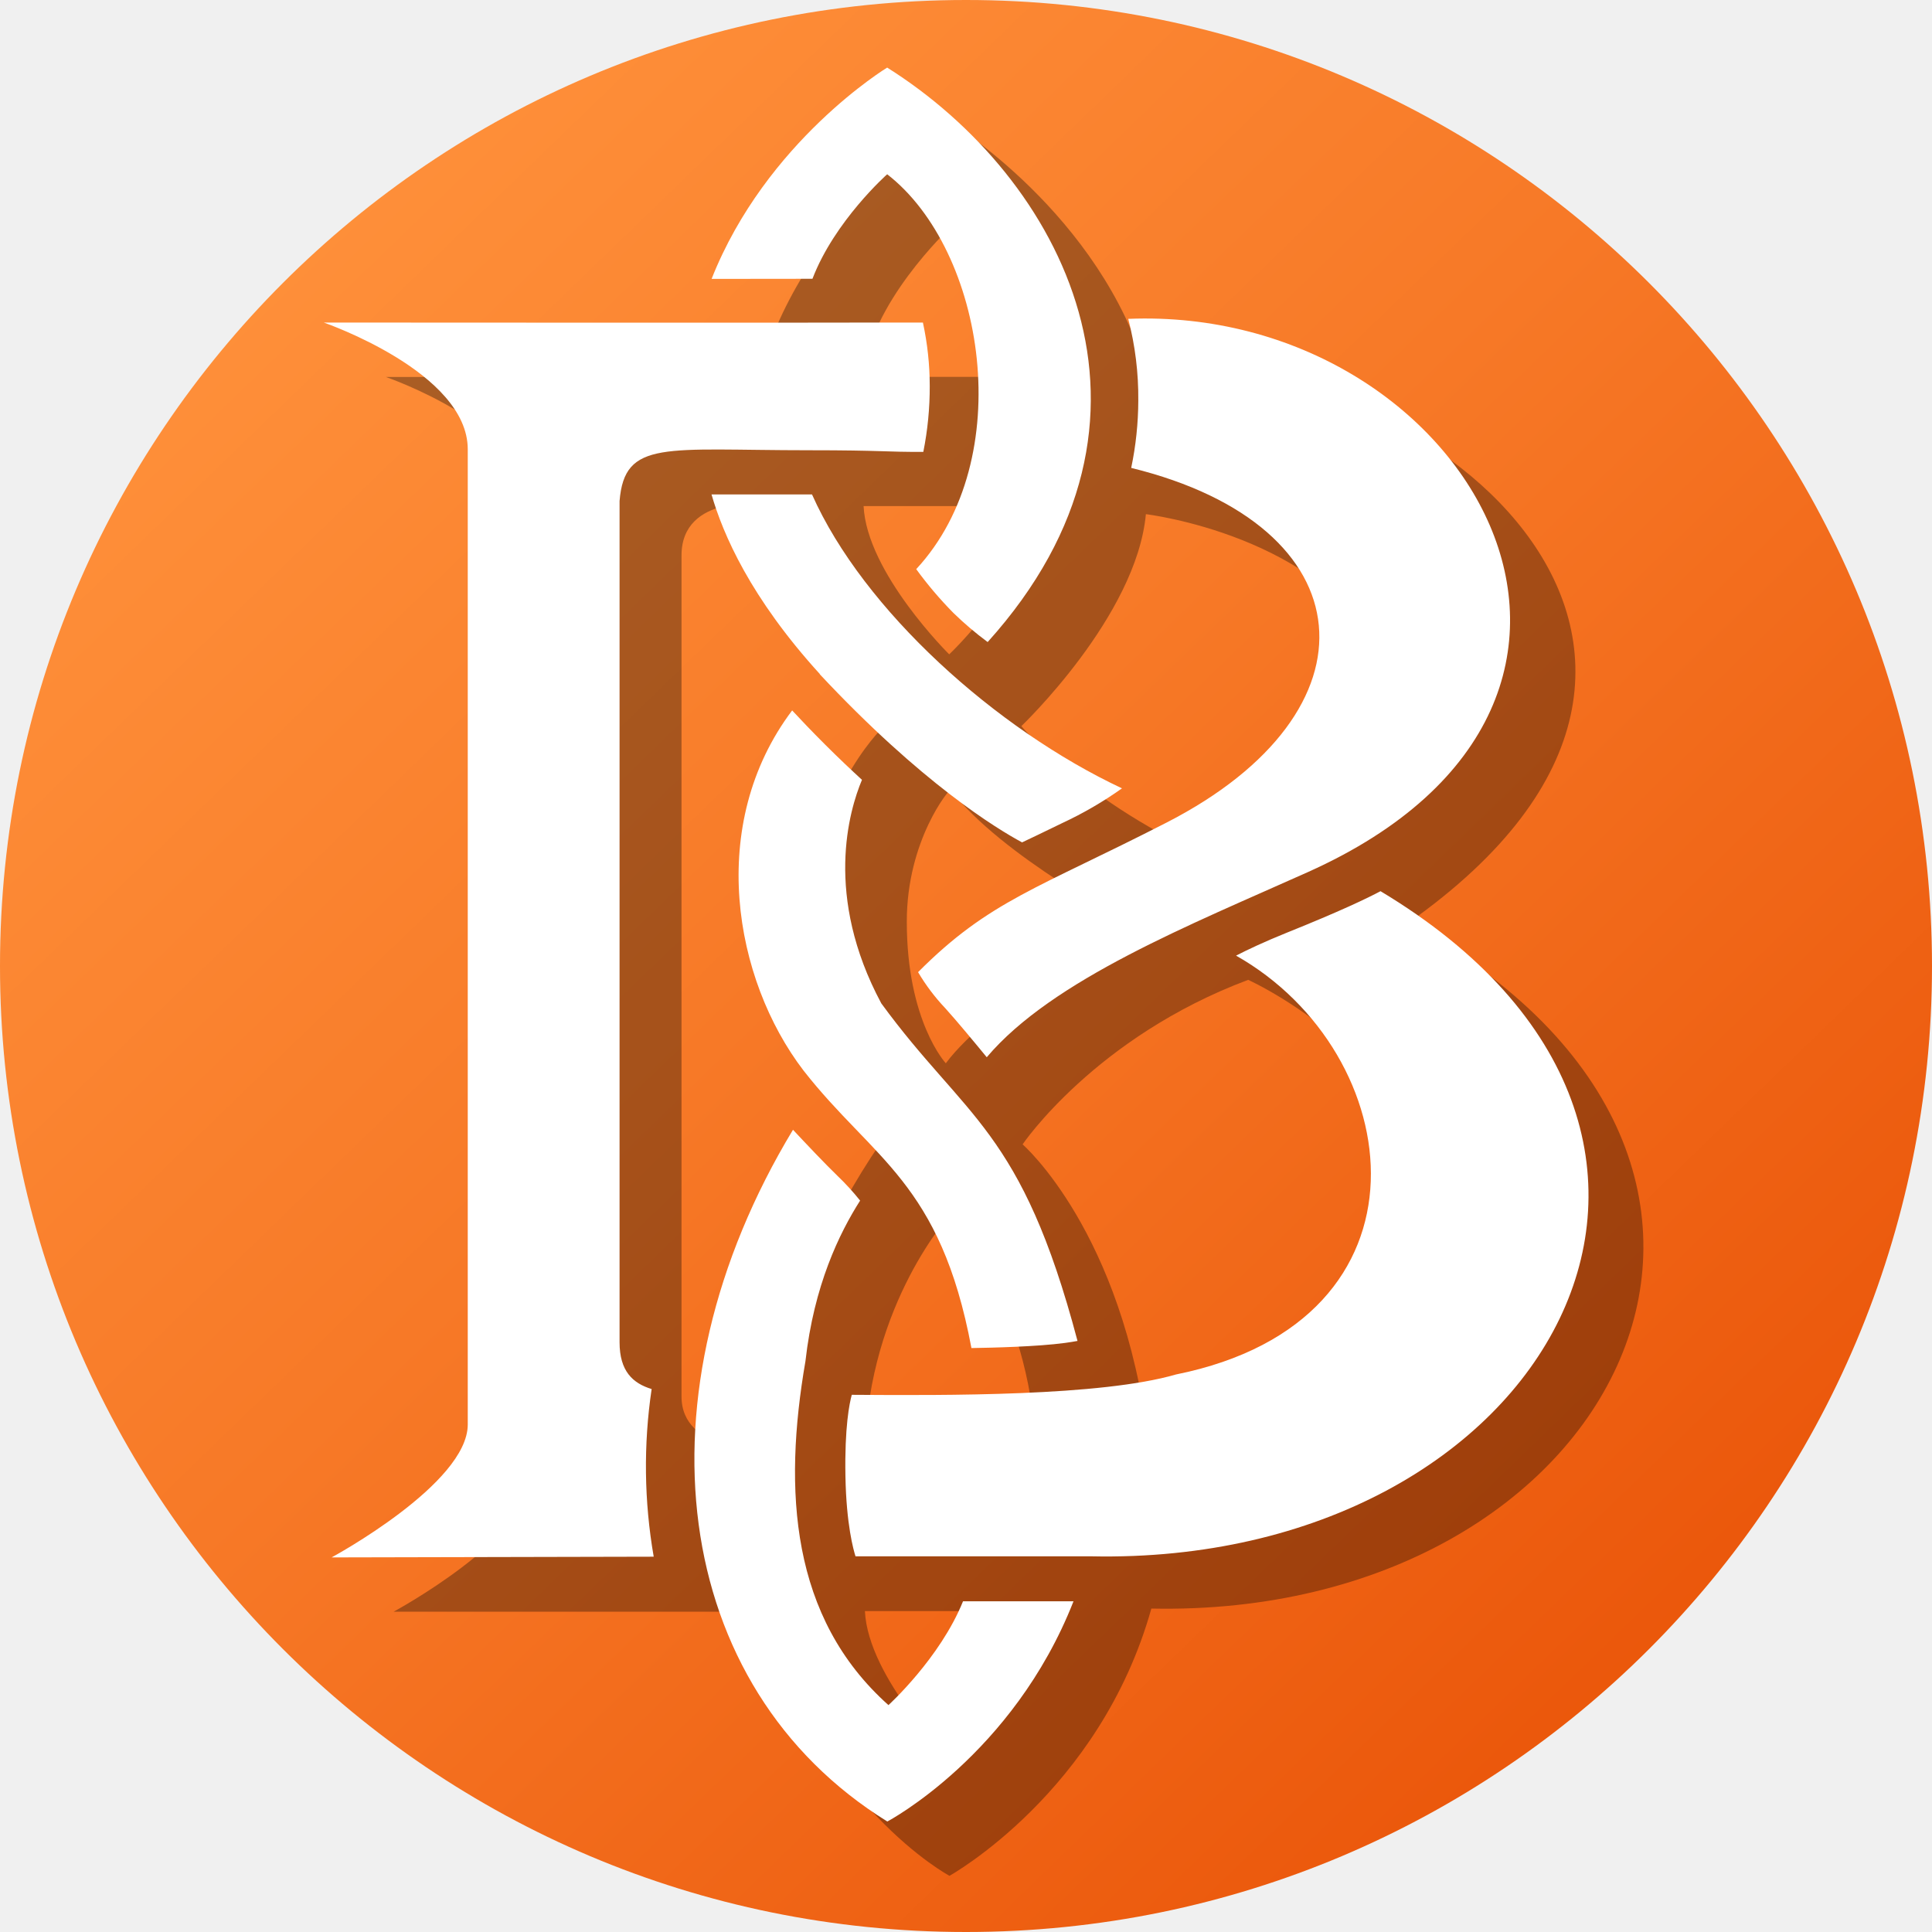
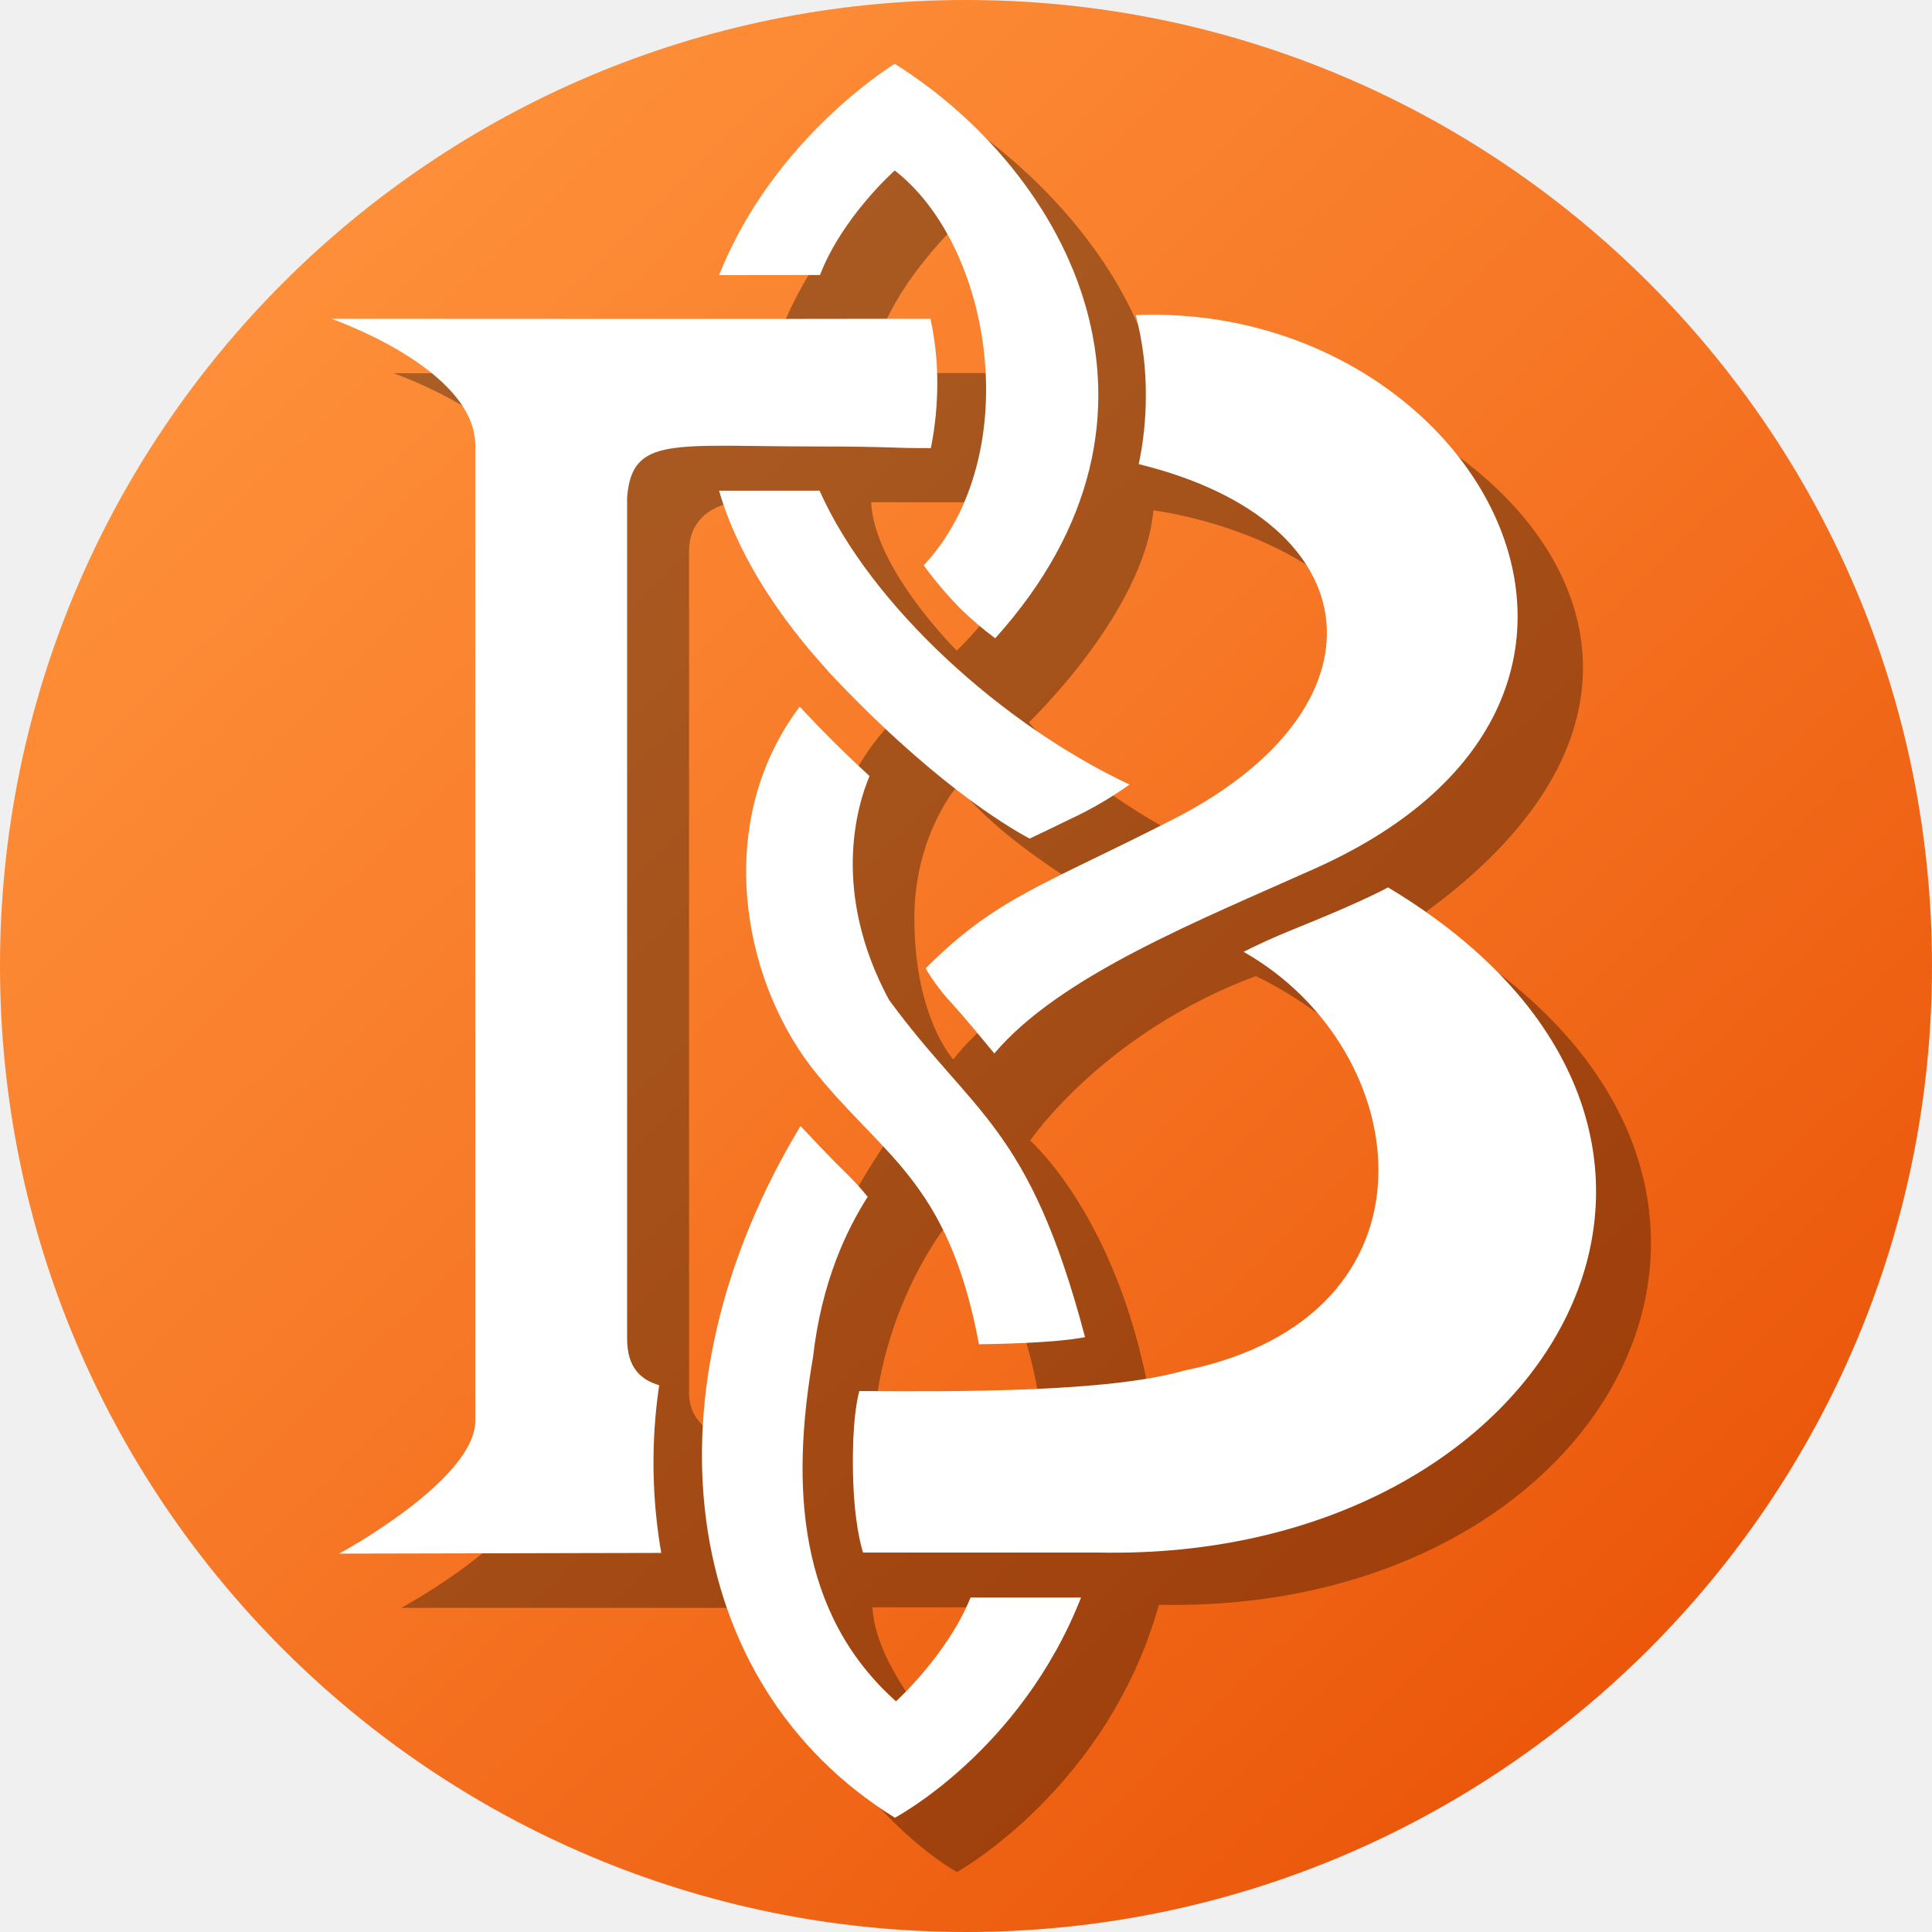
<svg xmlns="http://www.w3.org/2000/svg" viewBox="0 0 512 512">
  <defs>
    <style>.cls-1{fill:url(#linear-gradient);}.cls-2{opacity:0.33;}.cls-3{fill:#fff;}</style>
    <linearGradient id="linear-gradient" x1="61.91" y1="55.28" x2="514.35" y2="523.17" gradientUnits="userSpaceOnUse">
      <stop offset="0" stop-color="#ff913b" />
      <stop offset="0.38" stop-color="#f77927" />
      <stop offset="1" stop-color="#e64a00" />
    </linearGradient>
  </defs>
  <g id="mask">
    <rect class="cls-1" width="512" height="512" rx="256" />
-     <path class="cls-2" d="M102.25,99.9h98.84c11.75-43,50.46-67.6,50.46-67.6S291.78,56.63,304,99.21c70.44-9.16,173.4,72,69.12,145.43,116.85,63.81,55.5,184.19-68,181.65-13.64,48.7-53.5,70.82-53.5,70.82s-34.51-18.38-49.76-70H104.33s36.08-19.5,36.08-35.26V133.49C140.41,113,102.25,99.9,102.25,99.9ZM251.9,209.31c-.25-.32-11.59,13.28-11.59,34.92,0,26.47,10.34,37.55,10.34,37.55,11.55-15.55,48.53-37.27,48.53-37.27S265.51,227,251.9,209.31Zm79.63,22.38c.47.17,48.72-29.63,34.9-57.56-16-32.33-62.76-37.87-62.76-37.87-2.49,27.09-33,56.17-33,56.17S290.63,216.8,331.53,231.69ZM271,303.27s26.52,23,33.29,78.48c0,0,62-.22,72.94-42.56,13.62-52.5-46.45-79.52-46.45-79.52C290.21,274.87,271,303.27,271,303.27ZM251.55,60.57s-21.29,20-22.69,39.3h45.38C273.39,82.13,251.55,60.57,251.55,60.57Zm0,112.84s21.29-20,22.69-39.3H228.86C229.71,151.85,251.55,173.41,251.55,173.41Zm.35,292.85s21.29-20.05,22.69-39.3H229.21C230.06,444.69,251.9,466.26,251.9,466.26Zm0-144.48s-21.64,23.5-22.69,62.36h45.38C272.7,344.63,251.9,321.78,251.9,321.78Zm-18.5-18.95s-19.15-19.94-19.15-56.73c0-34.27,19.47-53.07,19.47-53.07-29.52-32.42-31.11-59.54-31.11-59.54s-22-2.7-22,13.69V370.09c0,14.72,21.62,14.05,21.62,14.05S204.6,344.91,233.4,302.83Z" />
-     <path class="cls-3" d="M217.28,178.64c-18.38-20.19-25.69-37.06-28.72-47.61h26.63c13.66,30.71,48.76,62.22,82.15,77.89a100.72,100.72,0,0,1-15.87,9.22c-5.48,2.67-8.73,4.22-10.61,5.1-6.67-3.59-26.61-15.68-53.62-44.57Zm84.38-72.51A88.3,88.3,0,0,1,299.78,124c62.6,15.35,66.86,64.53,9.36,94-34.11,17.49-47,20.69-65.84,39.63a53.38,53.38,0,0,0,7.2,9.55c3,3.31,7.66,8.93,11,13,17.44-20.61,54.14-35.17,85.11-49.07C449,185.21,388.64,80.87,299,84.5A83.21,83.21,0,0,1,301.66,106.13ZM282.24,355.89c1.27-.18,2.37-.35,3.31-.53-14.87-56.26-29.58-58.76-52-89.46-15.25-28.46-8.51-51.16-5.12-59.24-2.64-2.42-6.29-5.86-9.76-9.33-3.66-3.66-6.6-6.75-8.74-9.06-22.77,30.22-15.46,71.28,3,95.42,18.49,23.65,36.26,29.54,44.51,73.56C262.9,357.17,274.94,356.88,282.24,355.89ZM87.88,412.73l85.36-.19a139.81,139.81,0,0,1-.55-44.43c-5-1.52-8.5-4.74-8.5-12.41V132.79c1.33-16.37,12.08-13.47,50.09-13.47,20,0,20.13.49,30.41.43a87.62,87.62,0,0,0,1.7-17.48,79.32,79.32,0,0,0-1.81-16.79H233.49c-27.56.09-116.77,0-147.68,0,0,0,38.15,13.13,38.15,33.59V377.48C124,393.24,87.88,412.73,87.88,412.73Zm278-176.57c-3.49,1.86-10.66,5.31-24.83,11-6,2.42-10.53,4.57-13.48,6.09,45.67,25.85,54.82,96.74-15.92,111-19.92,5.78-60.77,5.56-85.92,5.39-.62,2.26-1.92,8.54-1.68,21.59.23,12.81,2.14,19.56,2.67,21.21h62.4C410.18,415,473.62,300.8,365.83,236.16ZM215.31,73.88c5.87-15.34,19.8-27.7,19.8-27.7,26,20.16,34.76,75.47,7.7,104.65a101.39,101.39,0,0,0,9.87,11.62,87.51,87.51,0,0,0,9.06,7.7C315.29,110.75,281.37,47,235.11,17.91c0,0-32.08,19.47-46.53,56Zm39.9,350.48c-6.07,15.07-19.76,27.51-19.76,27.51-25.94-23.17-27.92-56.85-22-91.13h0c2.27-20.17,9-33.95,14.49-42.57a66.77,66.77,0,0,0-6.06-6.62c-3.18-3.08-8.14-8.31-11.73-12.15-42.39,70.15-32.6,147.59,25,183.32,0,0,33.32-17.58,49.34-58.36Z" />
+     <path class="cls-2" d="M104.25,98.9h98.84c11.75-43,50.46-67.6,50.46-67.6S293.78,55.63,306,98.21c70.44-9.16,173.4,72,69.12,145.43,116.85,63.81,55.5,184.19-68,181.65-13.64,48.7-53.5,70.82-53.5,70.82s-34.51-18.38-49.76-70H106.33s36.08-19.5,36.08-35.26V132.49C142.41,112,104.25,98.9,104.25,98.9ZM253.9,208.31c-.25-.32-11.59,13.28-11.59,34.92,0,26.47,10.34,37.55,10.34,37.55,11.55-15.55,48.53-37.27,48.53-37.27S267.51,226,253.9,208.31Zm79.63,22.38c.47.17,48.72-29.63,34.9-57.56-16-32.33-62.76-37.87-62.76-37.87-2.49,27.09-33,56.17-33,56.17S292.63,215.8,333.53,230.69ZM273,302.27s26.52,23,33.29,78.48c0,0,62-.22,72.94-42.56,13.62-52.5-46.45-79.52-46.45-79.52C292.21,273.87,273,302.27,273,302.27ZM253.55,59.57s-21.29,20-22.69,39.3h45.38C275.39,81.13,253.55,59.57,253.55,59.57Zm0,112.84s21.29-20,22.69-39.3H230.86C231.71,150.85,253.55,172.41,253.55,172.41Zm.35,292.85s21.29-20.05,22.69-39.3H231.21C232.06,443.69,253.9,465.26,253.9,465.26Zm0-144.48s-21.64,23.5-22.69,62.36h45.38C274.7,343.63,253.9,320.78,253.9,320.78Zm-18.5-18.95s-19.15-19.94-19.15-56.73c0-34.27,19.47-53.07,19.47-53.07-29.52-32.42-31.11-59.54-31.11-59.54s-22-2.7-22,13.69V369.09c0,14.72,21.62,14.05,21.62,14.05S206.6,343.91,235.4,301.83Z" />
+     <path class="cls-3" d="M219.28,177.64c-18.38-20.19-25.69-37.06-28.72-47.61h26.63c13.66,30.71,48.76,62.22,82.15,77.89a100.72,100.72,0,0,1-15.87,9.22c-5.48,2.67-8.73,4.22-10.61,5.1-6.67-3.59-26.61-15.68-53.62-44.57Zm84.38-72.51A88.3,88.3,0,0,1,301.78,123c62.6,15.35,66.86,64.53,9.36,94-34.11,17.49-47,20.69-65.84,39.63a53.38,53.38,0,0,0,7.2,9.55c3,3.31,7.66,8.93,11,13,17.44-20.61,54.14-35.17,85.11-49.07C451,184.21,390.64,79.87,301,83.5A83.21,83.21,0,0,1,303.66,105.13ZM284.24,354.89c1.27-.18,2.37-.35,3.31-.53-14.87-56.26-29.58-58.76-52-89.46-15.25-28.46-8.51-51.16-5.12-59.24-2.64-2.42-6.29-5.86-9.76-9.33-3.66-3.66-6.6-6.75-8.74-9.06-22.77,30.22-15.46,71.28,3,95.42,18.49,23.65,36.26,29.54,44.51,73.56C264.9,356.17,276.94,355.88,284.24,354.89ZM89.88,411.73l85.36-.19a139.81,139.81,0,0,1-.55-44.43c-5-1.52-8.5-4.74-8.5-12.41V131.79c1.33-16.37,12.08-13.47,50.09-13.47,20,0,20.13.49,30.41.43a87.62,87.62,0,0,0,1.7-17.48,79.32,79.32,0,0,0-1.81-16.79H235.49c-27.56.09-116.77,0-147.68,0,0,0,38.15,13.13,38.15,33.59V376.48C126,392.24,89.88,411.73,89.88,411.73Zm278-176.57c-3.49,1.86-10.66,5.31-24.83,11-6,2.42-10.53,4.57-13.48,6.09,45.67,25.85,54.82,96.74-15.92,111-19.92,5.78-60.77,5.56-85.92,5.39-.62,2.26-1.92,8.54-1.68,21.59.23,12.81,2.14,19.56,2.67,21.21h62.4C412.18,414,475.62,299.8,367.83,235.16ZM217.31,72.88c5.87-15.34,19.8-27.7,19.8-27.7,26,20.16,34.76,75.47,7.7,104.65a101.39,101.39,0,0,0,9.87,11.62,87.51,87.51,0,0,0,9.06,7.7C317.29,109.75,283.37,46,237.11,16.91c0,0-32.08,19.47-46.53,56Zm39.9,350.48c-6.07,15.07-19.76,27.51-19.76,27.51-25.94-23.17-27.92-56.85-22-91.13h0c2.27-20.17,9-33.95,14.49-42.57a66.77,66.77,0,0,0-6.06-6.62c-3.18-3.08-8.14-8.31-11.73-12.15-42.39,70.15-32.6,147.59,25,183.32,0,0,33.32-17.58,49.34-58.36Z" />
  </g>
</svg>
